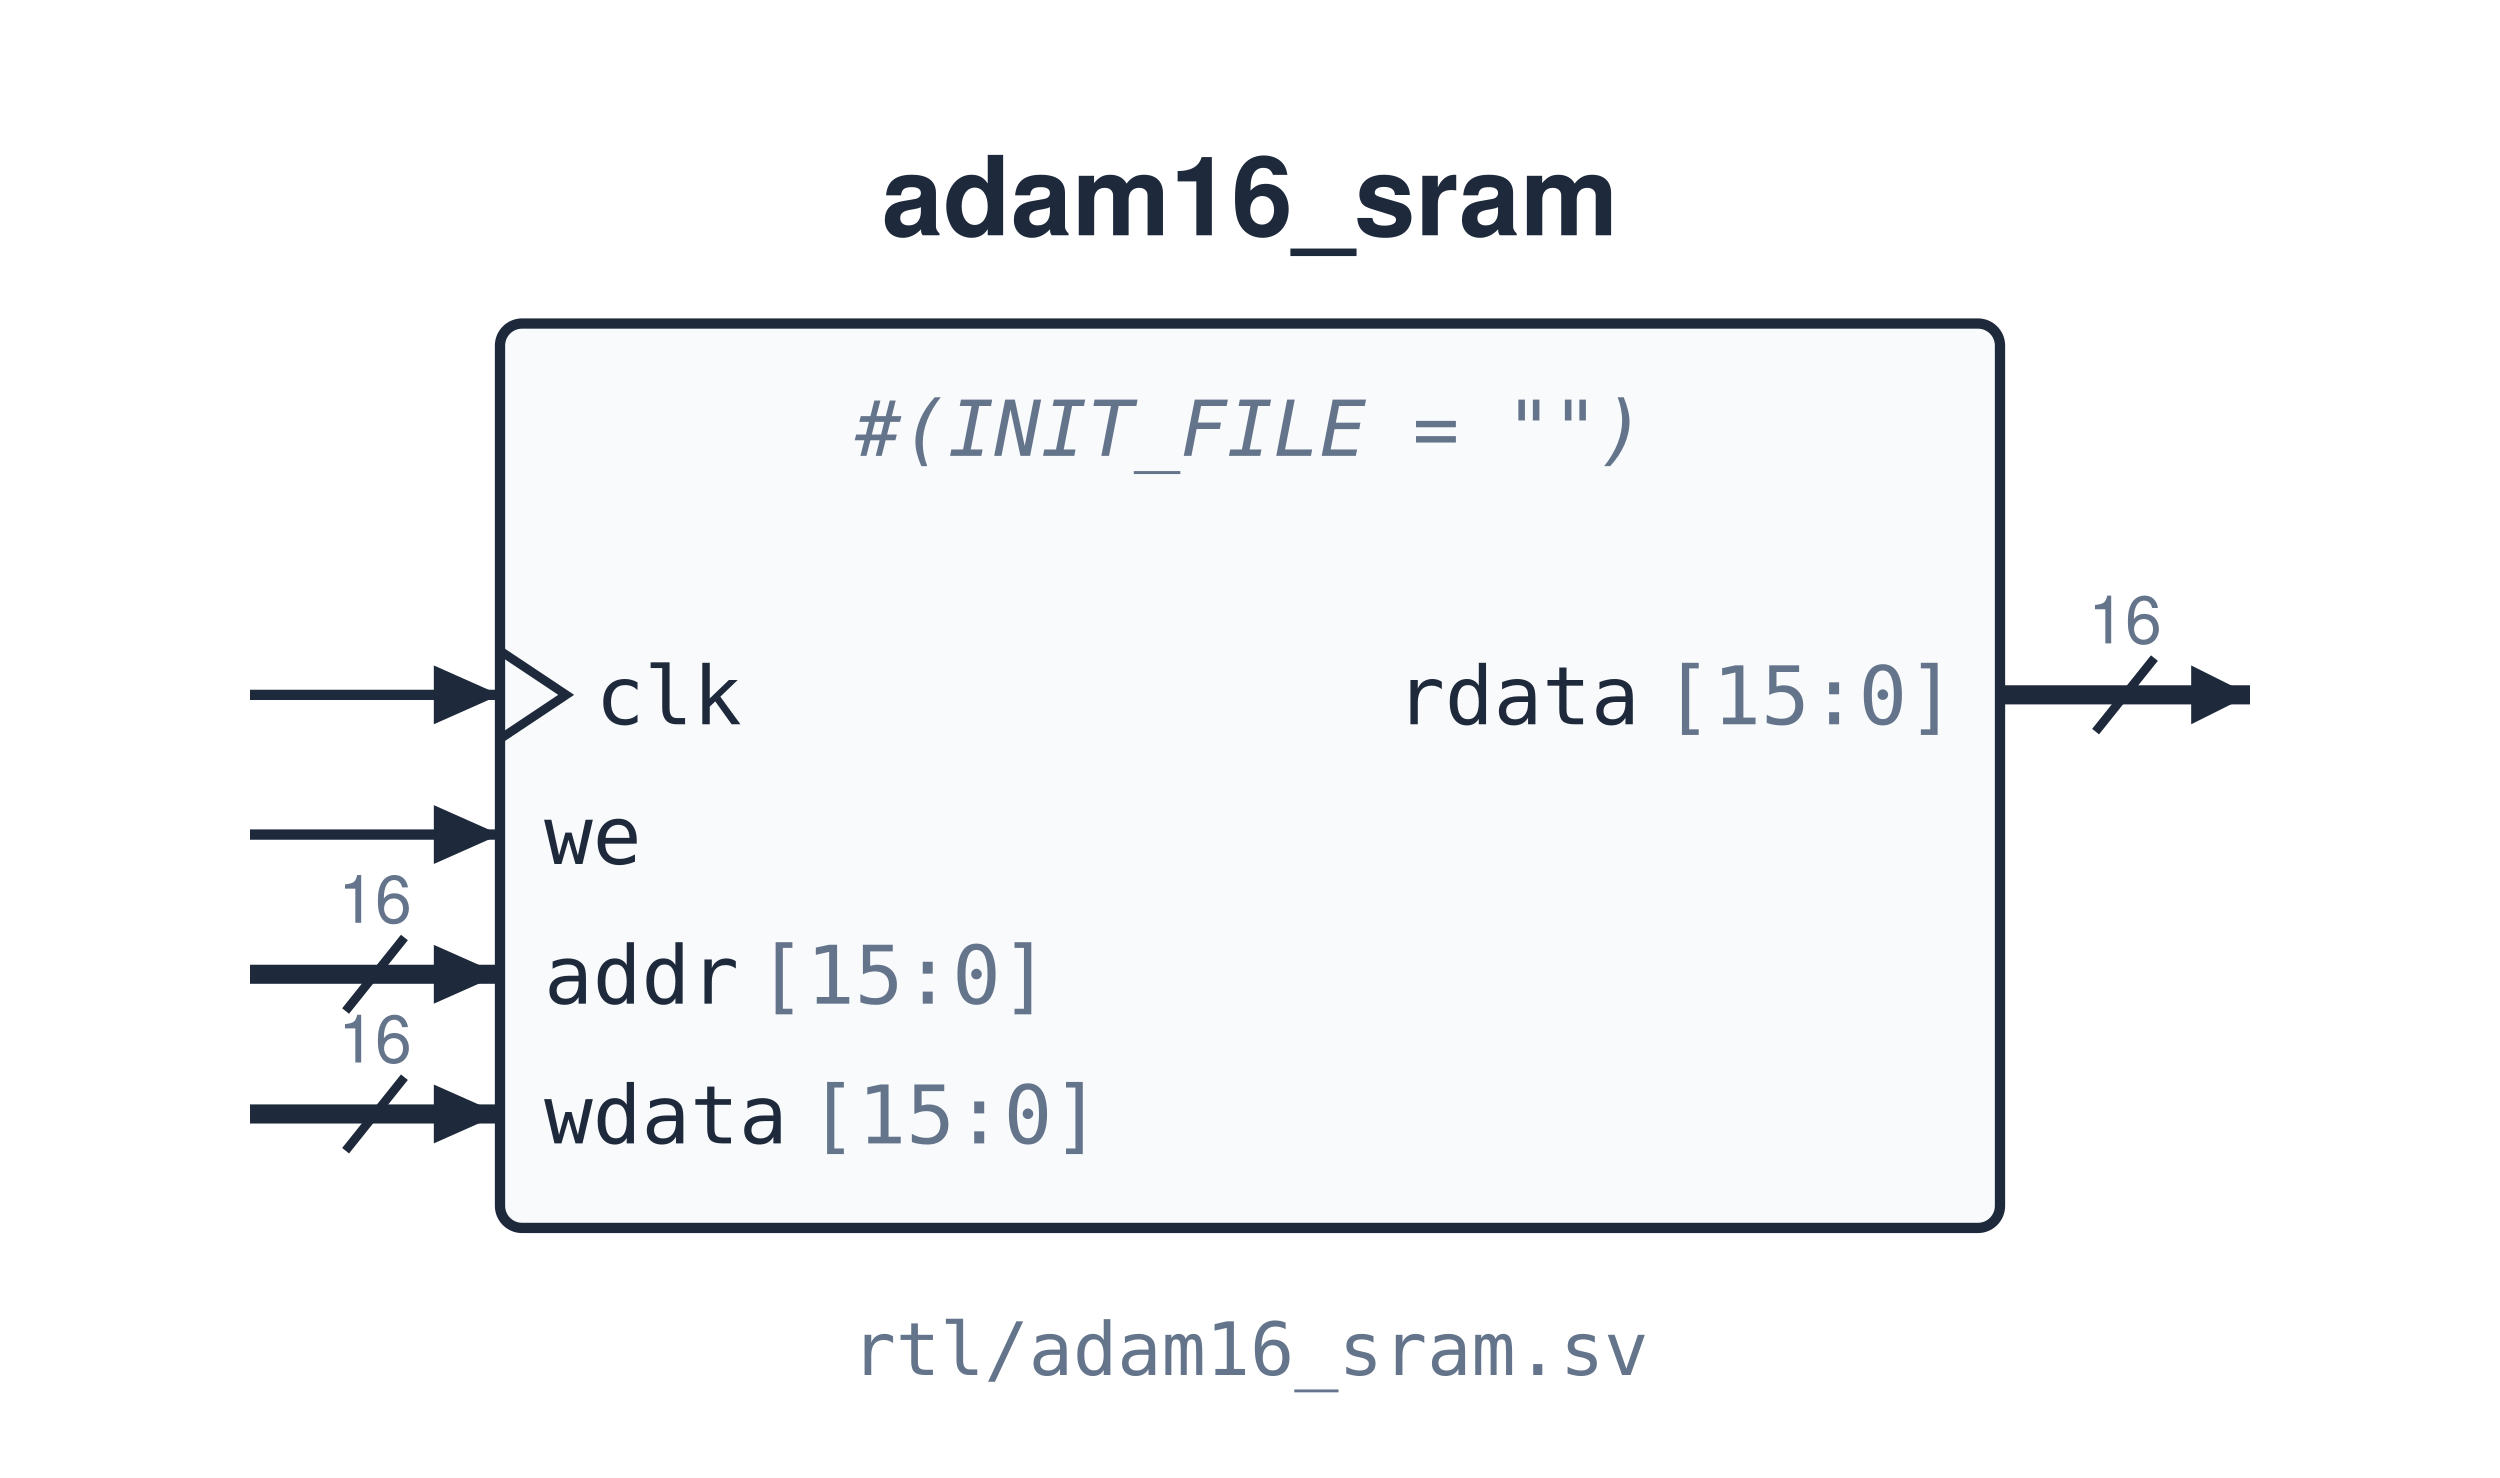
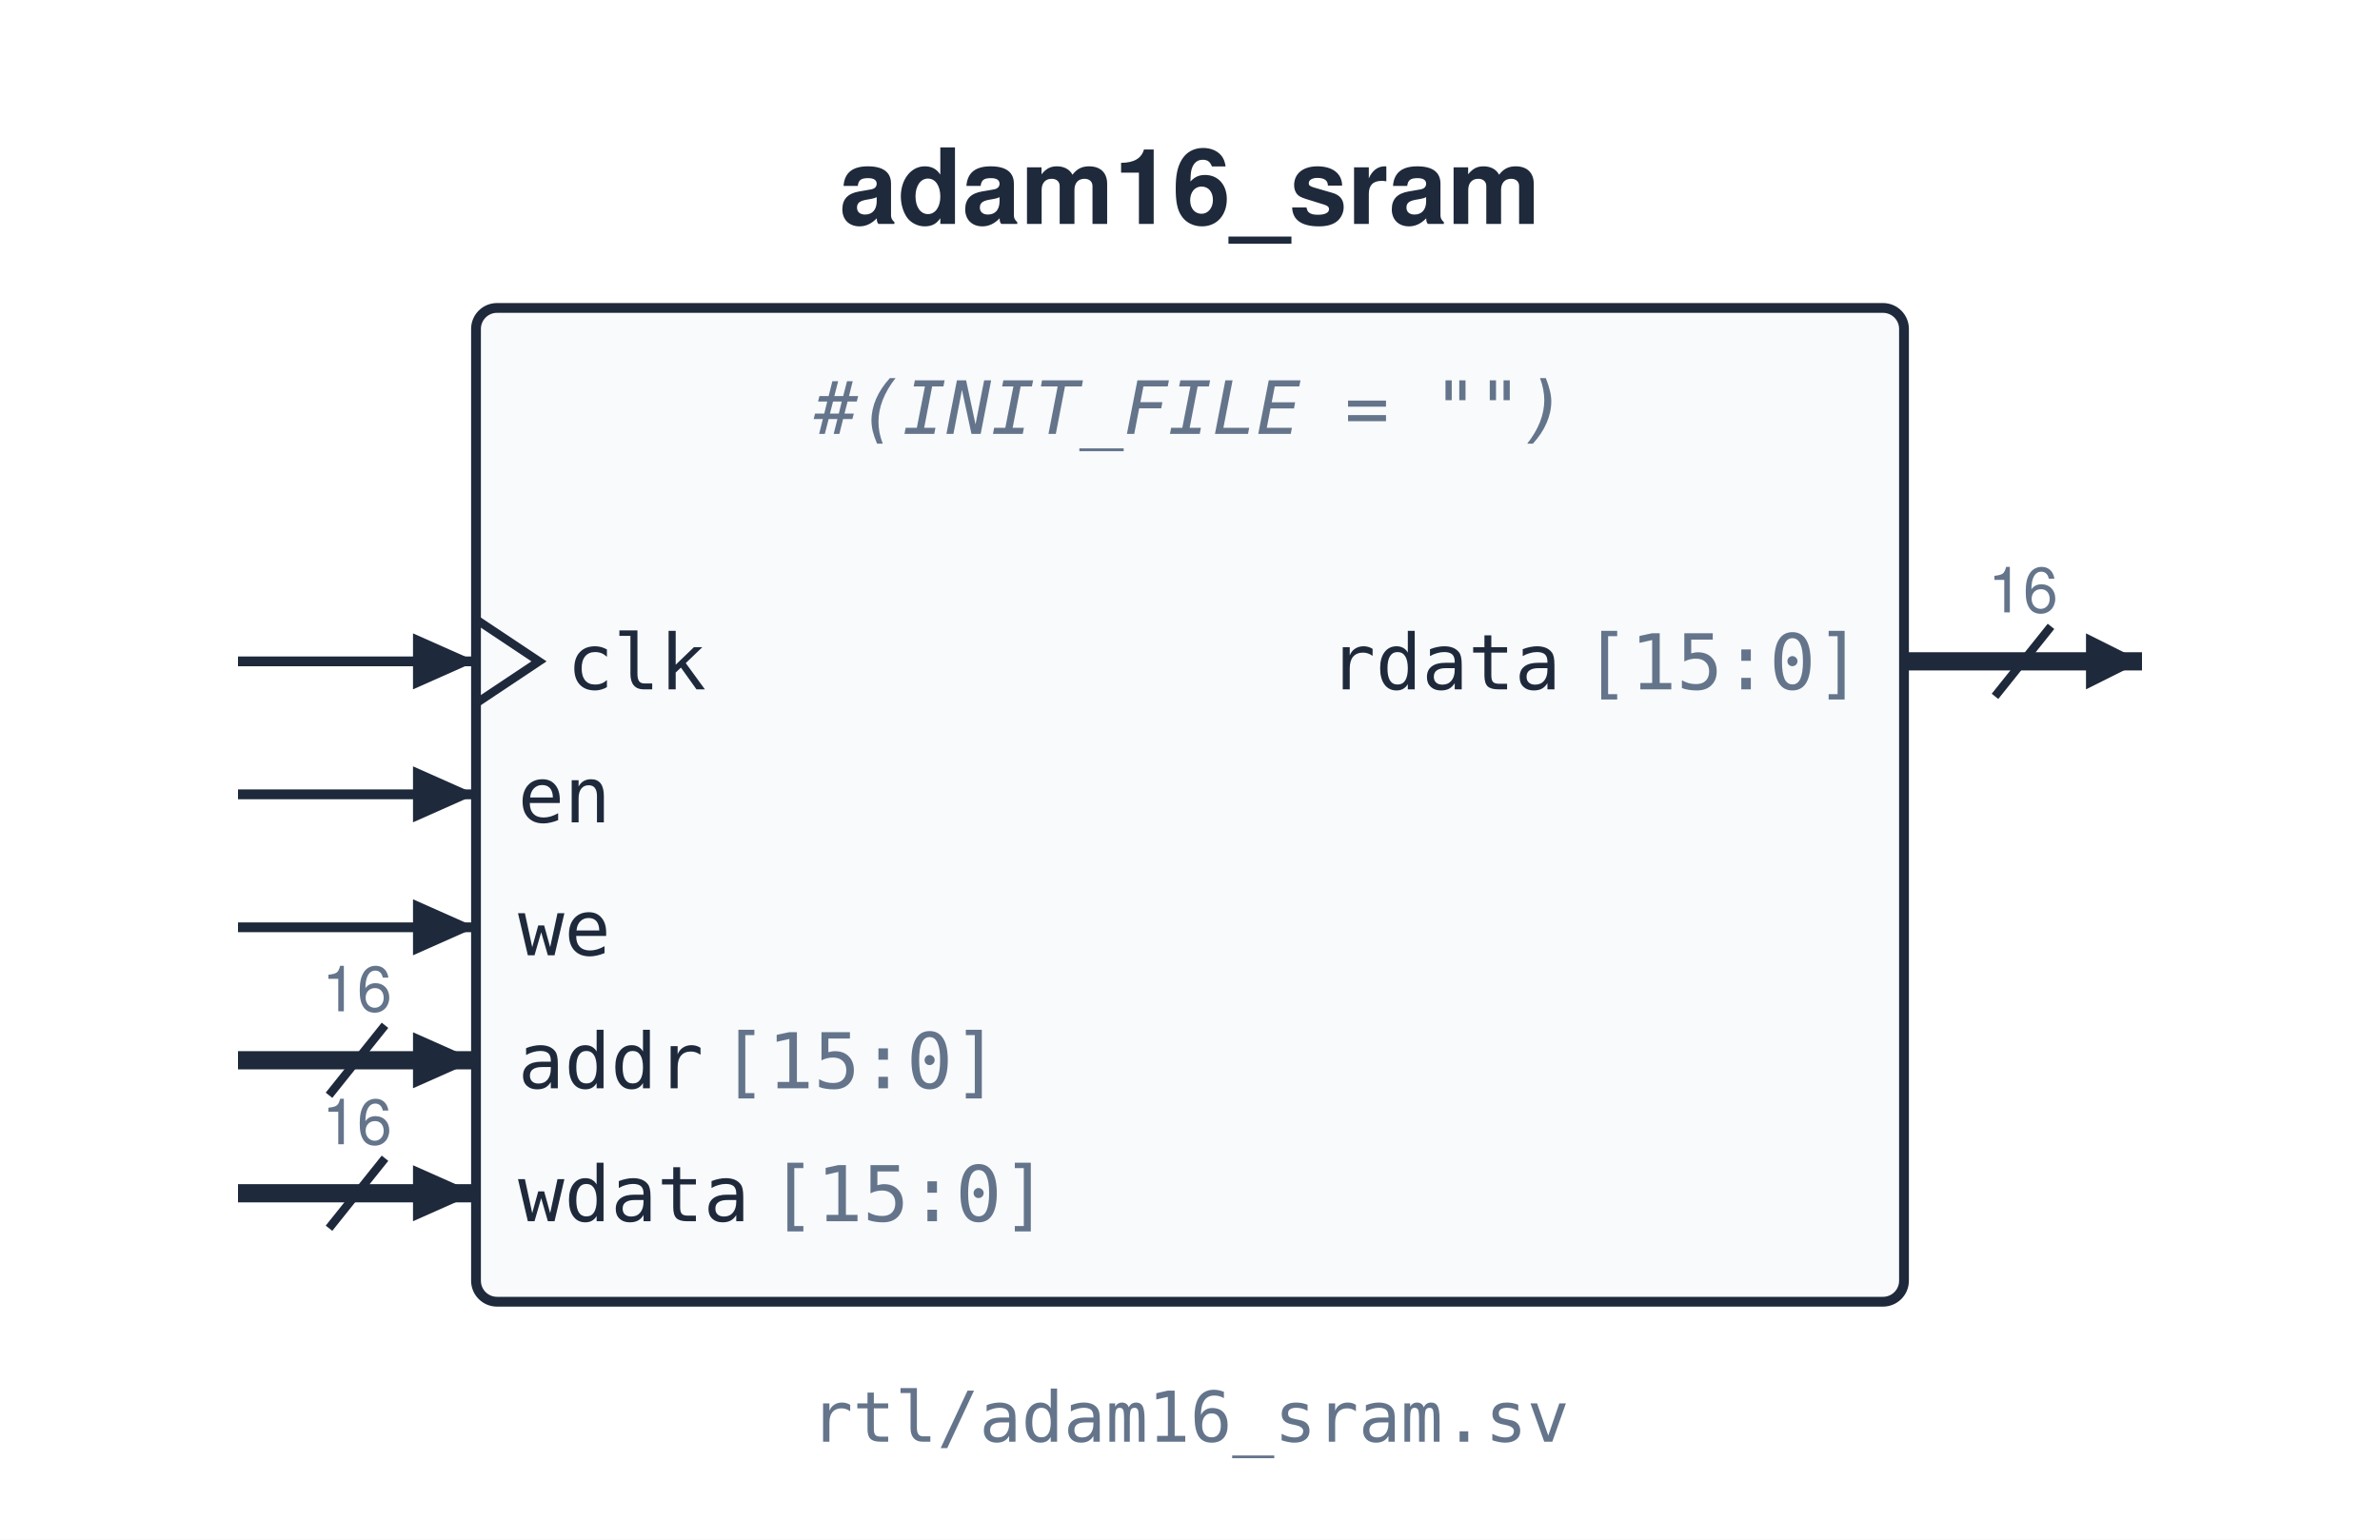
- <svg xmlns="http://www.w3.org/2000/svg" width="340" height="201" viewBox="0 0 340 201">
+ <svg xmlns="http://www.w3.org/2000/svg" width="340" height="220" viewBox="0 0 340 220">
  <defs>
    <marker id="arr" viewBox="0 0 10 10" refX="9" refY="5" markerWidth="7" markerHeight="7" orient="auto-start-reverse">
      <path d="M0,0 L10,5 L0,10 z" fill="#1e293b" />
    </marker>
    <marker id="arrc" viewBox="0 0 10 10" refX="9" refY="5" markerWidth="7" markerHeight="7" orient="auto-start-reverse">
      <path d="M0,0 L10,5 L0,10 z" fill="#c2410c" />
    </marker>
  </defs>
  <rect width="100%" height="100%" fill="white" />
  <text x="170.0" y="32.0" text-anchor="middle" font-family="Helvetica, Arial, sans-serif" font-size="15" font-weight="bold" fill="#1e293b" style="">adam16_sram</text>
-   <rect x="68.0" y="44.0" width="204.0" height="123.0" rx="3" fill="#f8fafc" stroke="#1e293b" stroke-width="1.4" />
+   <rect x="68.0" y="44.0" width="204.0" height="142.0" rx="3" fill="#f8fafc" stroke="#1e293b" stroke-width="1.4" />
  <text x="170.0" y="62.0" text-anchor="middle" font-family="Menlo, Consolas, monospace" font-size="10.5" font-weight="normal" fill="#64748b" style="font-style:italic;">#(INIT_FILE = "")</text>
  <polyline points="34.0,94.5 68.0,94.5" fill="none" stroke="#1e293b" stroke-width="1.4" stroke-linejoin="round" />
  <polygon points="59.0,90.5 68.0,94.5 59.0,98.5" fill="#1e293b" />
  <polygon points="68.0,88.5 77.0,94.5 68.0,100.5" fill="none" stroke="#1e293b" stroke-width="1.2" />
  <text x="81.0" y="98.5" text-anchor="start" font-family="Menlo, Consolas, monospace" font-size="11" font-weight="normal" fill="#1e293b" style="">clk</text>
  <polyline points="34.0,113.5 68.0,113.5" fill="none" stroke="#1e293b" stroke-width="1.4" stroke-linejoin="round" />
  <polygon points="59.0,109.5 68.0,113.5 59.0,117.5" fill="#1e293b" />
-   <text x="74.0" y="117.5" text-anchor="start" font-family="Menlo, Consolas, monospace" font-size="11" font-weight="normal" fill="#1e293b" style="">we</text>
-   <polyline points="34.0,132.5 68.0,132.5" fill="none" stroke="#1e293b" stroke-width="2.6" stroke-linejoin="round" />
-   <line x1="47.0" y1="137.5" x2="55.0" y2="127.5" stroke="#1e293b" stroke-width="1.2" />
-   <text x="51.0" y="125.5" text-anchor="middle" font-family="Helvetica, Arial, sans-serif" font-size="9" font-weight="normal" fill="#64748b" style="">16</text>
+   <text x="74.0" y="117.5" text-anchor="start" font-family="Menlo, Consolas, monospace" font-size="11" font-weight="normal" fill="#1e293b" style="">en</text>
+   <polyline points="34.0,132.5 68.0,132.5" fill="none" stroke="#1e293b" stroke-width="1.4" stroke-linejoin="round" />
  <polygon points="59.0,128.5 68.0,132.5 59.0,136.5" fill="#1e293b" />
-   <text x="74.0" y="136.5" text-anchor="start" font-family="Menlo, Consolas, monospace" font-size="11" font-weight="normal" fill="#1e293b" style="">addr</text>
-   <text x="103.0" y="136.5" text-anchor="start" font-family="Menlo, Consolas, monospace" font-size="11" font-weight="normal" fill="#64748b" style="">[15:0]</text>
+   <text x="74.0" y="136.5" text-anchor="start" font-family="Menlo, Consolas, monospace" font-size="11" font-weight="normal" fill="#1e293b" style="">we</text>
  <polyline points="34.0,151.5 68.0,151.5" fill="none" stroke="#1e293b" stroke-width="2.6" stroke-linejoin="round" />
  <line x1="47.0" y1="156.5" x2="55.0" y2="146.5" stroke="#1e293b" stroke-width="1.2" />
  <text x="51.0" y="144.5" text-anchor="middle" font-family="Helvetica, Arial, sans-serif" font-size="9" font-weight="normal" fill="#64748b" style="">16</text>
  <polygon points="59.0,147.5 68.0,151.5 59.0,155.5" fill="#1e293b" />
-   <text x="74.0" y="155.5" text-anchor="start" font-family="Menlo, Consolas, monospace" font-size="11" font-weight="normal" fill="#1e293b" style="">wdata</text>
-   <text x="110.0" y="155.5" text-anchor="start" font-family="Menlo, Consolas, monospace" font-size="11" font-weight="normal" fill="#64748b" style="">[15:0]</text>
+   <text x="74.0" y="155.5" text-anchor="start" font-family="Menlo, Consolas, monospace" font-size="11" font-weight="normal" fill="#1e293b" style="">addr</text>
+   <text x="103.0" y="155.5" text-anchor="start" font-family="Menlo, Consolas, monospace" font-size="11" font-weight="normal" fill="#64748b" style="">[15:0]</text>
+   <polyline points="34.0,170.5 68.0,170.5" fill="none" stroke="#1e293b" stroke-width="2.6" stroke-linejoin="round" />
+   <line x1="47.0" y1="175.5" x2="55.0" y2="165.5" stroke="#1e293b" stroke-width="1.2" />
+   <text x="51.0" y="163.5" text-anchor="middle" font-family="Helvetica, Arial, sans-serif" font-size="9" font-weight="normal" fill="#64748b" style="">16</text>
+   <polygon points="59.0,166.5 68.0,170.5 59.0,174.5" fill="#1e293b" />
+   <text x="74.0" y="174.5" text-anchor="start" font-family="Menlo, Consolas, monospace" font-size="11" font-weight="normal" fill="#1e293b" style="">wdata</text>
+   <text x="110.0" y="174.5" text-anchor="start" font-family="Menlo, Consolas, monospace" font-size="11" font-weight="normal" fill="#64748b" style="">[15:0]</text>
  <polyline points="272.0,94.5 306.0,94.5" fill="none" stroke="#1e293b" stroke-width="2.6" stroke-linejoin="round" />
  <line x1="285.0" y1="99.5" x2="293.0" y2="89.5" stroke="#1e293b" stroke-width="1.2" />
  <text x="289.0" y="87.5" text-anchor="middle" font-family="Helvetica, Arial, sans-serif" font-size="9" font-weight="normal" fill="#64748b" style="">16</text>
  <polygon points="298.0,90.5 306.0,94.5 298.0,98.5" fill="#1e293b" />
  <text x="266.0" y="98.5" text-anchor="end" font-family="Menlo, Consolas, monospace" font-size="11" font-weight="normal" fill="#64748b" style="">[15:0]</text>
  <text x="223.0" y="98.5" text-anchor="end" font-family="Menlo, Consolas, monospace" font-size="11" font-weight="normal" fill="#1e293b" style="">rdata</text>
-   <text x="170.0" y="187.0" text-anchor="middle" font-family="Menlo, Consolas, monospace" font-size="10" font-weight="normal" fill="#64748b" style="">rtl/adam16_sram.sv</text>
+   <text x="170.0" y="206.0" text-anchor="middle" font-family="Menlo, Consolas, monospace" font-size="10" font-weight="normal" fill="#64748b" style="">rtl/adam16_sram.sv</text>
</svg>
